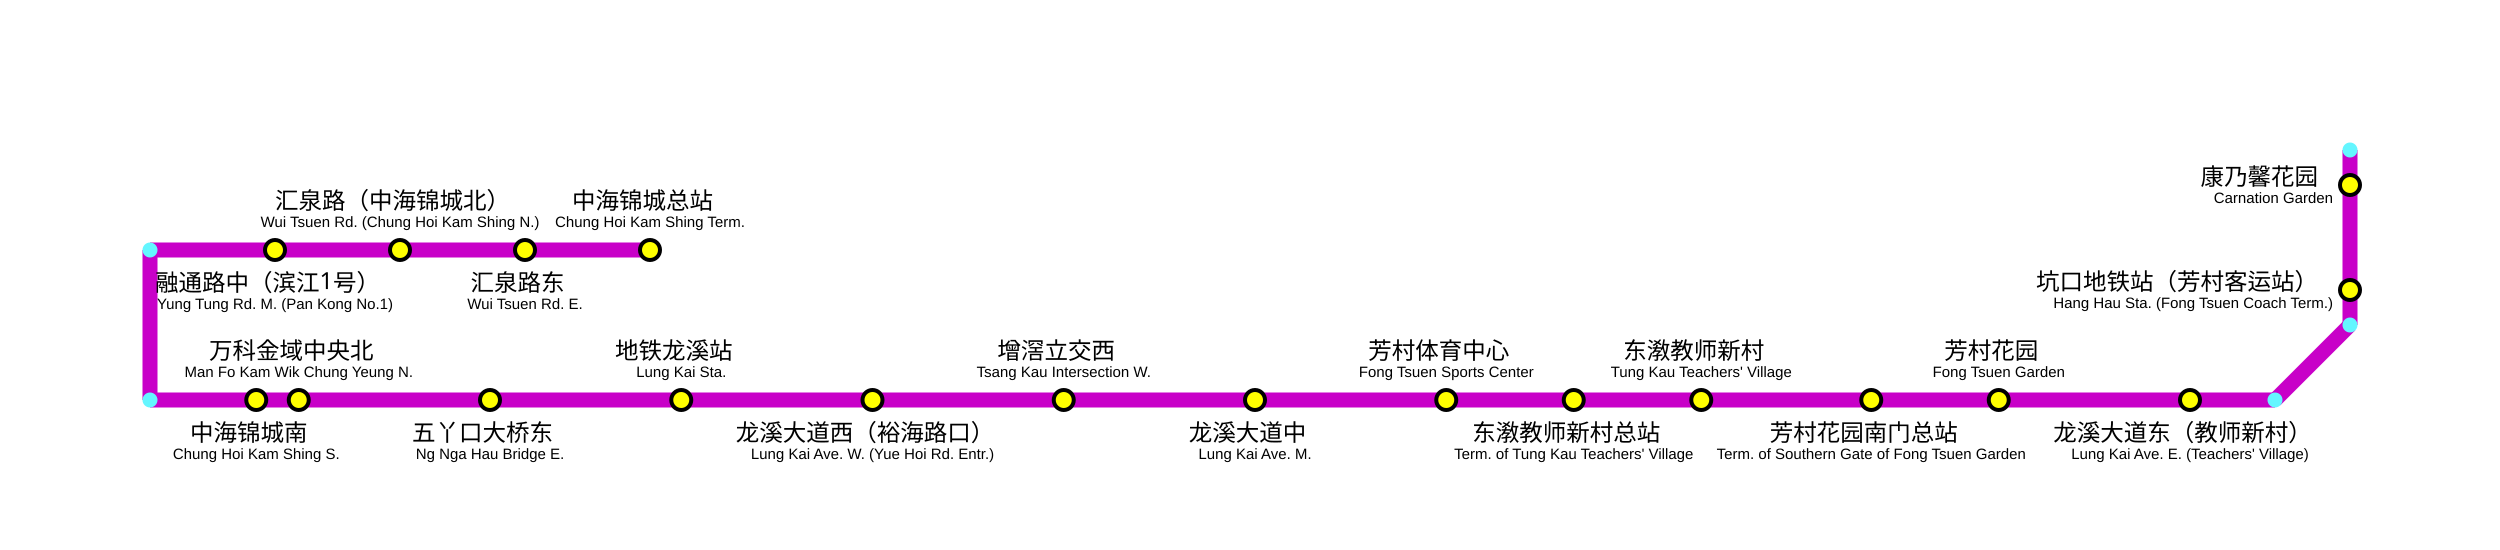
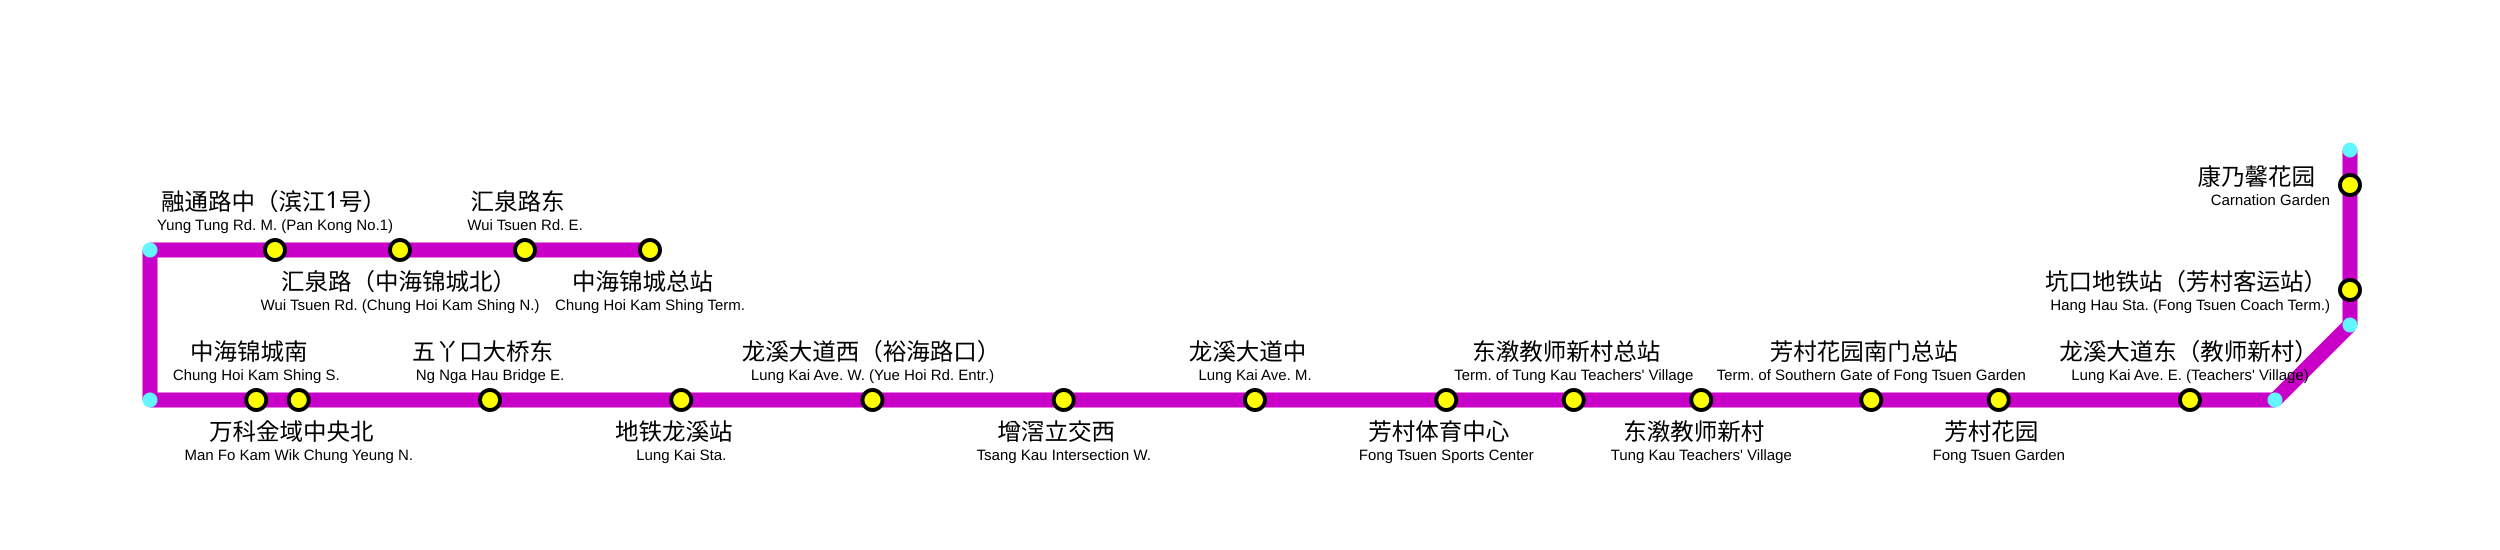
- <svg xmlns="http://www.w3.org/2000/svg" baseProfile="full" height="110" version="1.1" width="500">
-   <defs />
-   <line stroke="rgb(200, 0, 200)" stroke-width="3" x1="130.0" x2="30.0" y1="50.0" y2="50.0" />
-   <line stroke="rgb(200, 0, 200)" stroke-width="3" x1="30.0" x2="30.0" y1="50.0" y2="80.0" />
-   <line stroke="rgb(200, 0, 200)" stroke-width="3" x1="30.0" x2="455.0" y1="80.0" y2="80.0" />
-   <line stroke="rgb(200, 0, 200)" stroke-width="3" x1="455.0" x2="470.0" y1="80.0" y2="65.0" />
-   <line stroke="rgb(200, 0, 200)" stroke-width="3" x1="470.0" x2="470.0" y1="65.0" y2="30.0" />
-   <circle cx="130.0" cy="50.0" fill="rgb(100, 246, 255)" r="1.5" stroke="none" />
-   <circle cx="30.0" cy="50.0" fill="rgb(100, 246, 255)" r="1.5" stroke="none" />
-   <circle cx="30.0" cy="80.0" fill="rgb(100, 246, 255)" r="1.5" stroke="none" />
-   <circle cx="455.0" cy="80.0" fill="rgb(100, 246, 255)" r="1.5" stroke="none" />
-   <circle cx="470.0" cy="65.0" fill="rgb(100, 246, 255)" r="1.5" stroke="none" />
-   <circle cx="470.0" cy="30.0" fill="rgb(100, 246, 255)" r="1.5" stroke="none" />
-   <circle cx="130.0" cy="50.0" fill="yellow" r="2" stroke="black" stroke-width="0.8" />
-   <text text-anchor="middle" x="130.0" y="41.8">
-     <tspan dy="0em" fill="black" font-family="SimHei" font-size="4.7" x="130.0">中海锦城总站</tspan>
-     <tspan dy="1.2em" fill="black" font-family="Arial" font-size="3" x="130.0">Chung Hoi Kam Shing Term.</tspan>
+ <svg xmlns="http://www.w3.org/2000/svg" version="1.1" width="500" height="110">
+   <line x1="130" y1="50" x2="30" y2="50" stroke-width="3" style="stroke:#C800C8;" />
+   <line x1="30" y1="50" x2="30" y2="80" stroke-width="3" style="stroke:#C800C8;" />
+   <line x1="30" y1="80" x2="455" y2="80" stroke-width="3" style="stroke:#C800C8;" />
+   <line x1="455" y1="80" x2="470" y2="65" stroke-width="3" style="stroke:#C800C8;" />
+   <line x1="470" y1="65" x2="470" y2="30" stroke-width="3" style="stroke:#C800C8;" />
+   <circle cx="130" cy="50" r="1.5" style="fill:#64F6FF;" />
+   <circle cx="30" cy="50" r="1.5" style="fill:#64F6FF;" />
+   <circle cx="30" cy="80" r="1.5" style="fill:#64F6FF;" />
+   <circle cx="455" cy="80" r="1.5" style="fill:#64F6FF;" />
+   <circle cx="470" cy="65" r="1.5" style="fill:#64F6FF;" />
+   <circle cx="470" cy="30" r="1.5" style="fill:#64F6FF;" />
+   <circle cx="130" cy="50" r="2" stroke-width="0.8" style="fill:yellow;stroke:black;" />
+   <text y="58" text-anchor="middle" style="fill:black;">
+     <tspan x="130" dx="0" font-family="SimHei" font-size="4.7">中海锦城总站</tspan>
+     <tspan x="130" dy="4" font-family="Arial" font-size="3">Chung Hoi Kam Shing Term.</tspan>
  </text>
-   <circle cx="105.0" cy="50.0" fill="yellow" r="2" stroke="black" stroke-width="0.8" />
-   <text text-anchor="middle" x="105.0" y="58.2">
-     <tspan dy="0em" fill="black" font-family="SimHei" font-size="4.7" x="105.0">汇泉路东</tspan>
-     <tspan dy="1.2em" fill="black" font-family="Arial" font-size="3" x="105.0">Wui Tsuen Rd. E.</tspan>
+   <circle cx="105" cy="50" r="2" stroke-width="0.8" style="fill:yellow;stroke:black;" />
+   <text y="42" text-anchor="middle" style="fill:black;">
+     <tspan x="105" dx="0" font-family="SimHei" font-size="4.7">汇泉路东</tspan>
+     <tspan x="105" dy="4" font-family="Arial" font-size="3">Wui Tsuen Rd. E.</tspan>
  </text>
-   <circle cx="80.0" cy="50.0" fill="yellow" r="2" stroke="black" stroke-width="0.8" />
-   <text text-anchor="middle" x="80.0" y="41.8">
-     <tspan dy="0em" fill="black" font-family="SimHei" font-size="4.7" x="80.0">汇泉路（中海锦城北）</tspan>
-     <tspan dy="1.2em" fill="black" font-family="Arial" font-size="3" x="80.0">Wui Tsuen Rd. (Chung Hoi Kam Shing N.)</tspan>
+   <circle cx="80" cy="50" r="2" stroke-width="0.8" style="fill:yellow;stroke:black;" />
+   <text y="58" text-anchor="middle" style="fill:black;">
+     <tspan x="80" dx="1.2" font-family="SimHei" font-size="4.7">汇泉路（中海锦城北）</tspan>
+     <tspan x="80" dy="4" font-family="Arial" font-size="3">Wui Tsuen Rd. (Chung Hoi Kam Shing N.)</tspan>
  </text>
-   <circle cx="55.0" cy="50.0" fill="yellow" r="2" stroke="black" stroke-width="0.8" />
-   <text text-anchor="middle" x="55.0" y="58.2">
-     <tspan dy="0em" fill="black" font-family="SimHei" font-size="4.7" x="55.0">融通路中（滨江1号）</tspan>
-     <tspan dy="1.2em" fill="black" font-family="Arial" font-size="3" x="55.0">Yung Tung Rd. M. (Pan Kong No.1)</tspan>
+   <circle cx="55" cy="50" r="2" stroke-width="0.8" style="fill:yellow;stroke:black;" />
+   <text y="42" text-anchor="middle" style="fill:black;">
+     <tspan x="55" dx="1.2" font-family="SimHei" font-size="4.7">融通路中（滨江1号）</tspan>
+     <tspan x="55" dy="4" font-family="Arial" font-size="3">Yung Tung Rd. M. (Pan Kong No.1)</tspan>
  </text>
-   <circle cx="51.25" cy="80.0" fill="yellow" r="2" stroke="black" stroke-width="0.8" />
-   <text text-anchor="middle" x="51.25" y="88.2">
-     <tspan dy="0em" fill="black" font-family="SimHei" font-size="4.7" x="51.25">中海锦城南</tspan>
-     <tspan dy="1.2em" fill="black" font-family="Arial" font-size="3" x="51.25">Chung Hoi Kam Shing S.</tspan>
+   <circle cx="51.25" cy="80" r="2" stroke-width="0.8" style="fill:yellow;stroke:black;" />
+   <text y="72" text-anchor="middle" style="fill:black;">
+     <tspan x="51.25" dx="0" font-family="SimHei" font-size="4.7">中海锦城南</tspan>
+     <tspan x="51.25" dy="4" font-family="Arial" font-size="3">Chung Hoi Kam Shing S.</tspan>
  </text>
-   <circle cx="59.75" cy="80.0" fill="yellow" r="2" stroke="black" stroke-width="0.8" />
-   <text text-anchor="middle" x="59.75" y="71.8">
-     <tspan dy="0em" fill="black" font-family="SimHei" font-size="4.7" x="59.75">万科金域中央北</tspan>
-     <tspan dy="1.2em" fill="black" font-family="Arial" font-size="3" x="59.75">Man Fo Kam Wik Chung Yeung N.</tspan>
+   <circle cx="59.75" cy="80" r="2" stroke-width="0.8" style="fill:yellow;stroke:black;" />
+   <text y="88" text-anchor="middle" style="fill:black;">
+     <tspan x="59.75" dx="0" font-family="SimHei" font-size="4.7">万科金域中央北</tspan>
+     <tspan x="59.75" dy="4" font-family="Arial" font-size="3">Man Fo Kam Wik Chung Yeung N.</tspan>
  </text>
-   <circle cx="98.0" cy="80.0" fill="yellow" r="2" stroke="black" stroke-width="0.8" />
-   <text text-anchor="middle" x="98.0" y="88.2">
-     <tspan dy="0em" fill="black" font-family="SimHei" font-size="4.7" x="98.0">五丫口大桥东</tspan>
-     <tspan dy="1.2em" fill="black" font-family="Arial" font-size="3" x="98.0">Ng Nga Hau Bridge E.</tspan>
+   <circle cx="98" cy="80" r="2" stroke-width="0.8" style="fill:yellow;stroke:black;" />
+   <text y="72" text-anchor="middle" style="fill:black;">
+     <tspan x="98" dx="0" font-family="SimHei" font-size="4.7">五丫口大桥东</tspan>
+     <tspan x="98" dy="4" font-family="Arial" font-size="3">Ng Nga Hau Bridge E.</tspan>
  </text>
-   <circle cx="136.25" cy="80.0" fill="yellow" r="2" stroke="black" stroke-width="0.8" />
-   <text text-anchor="middle" x="136.25" y="71.8">
-     <tspan dy="0em" fill="black" font-family="SimHei" font-size="4.7" x="136.25">地铁龙溪站</tspan>
-     <tspan dy="1.2em" fill="black" font-family="Arial" font-size="3" x="136.25">Lung Kai Sta.</tspan>
+   <circle cx="136.25" cy="80" r="2" stroke-width="0.8" style="fill:yellow;stroke:black;" />
+   <text y="88" text-anchor="middle" style="fill:black;">
+     <tspan x="136.25" dx="0" font-family="SimHei" font-size="4.7">地铁龙溪站</tspan>
+     <tspan x="136.25" dy="4" font-family="Arial" font-size="3">Lung Kai Sta.</tspan>
  </text>
-   <circle cx="174.5" cy="80.0" fill="yellow" r="2" stroke="black" stroke-width="0.8" />
-   <text text-anchor="middle" x="174.5" y="88.2">
-     <tspan dy="0em" fill="black" font-family="SimHei" font-size="4.7" x="174.5">龙溪大道西（裕海路口）</tspan>
-     <tspan dy="1.2em" fill="black" font-family="Arial" font-size="3" x="174.5">Lung Kai Ave. W. (Yue Hoi Rd. Entr.)</tspan>
+   <circle cx="174.5" cy="80" r="2" stroke-width="0.8" style="fill:yellow;stroke:black;" />
+   <text y="72" text-anchor="middle" style="fill:black;">
+     <tspan x="174.5" dx="1.2" font-family="SimHei" font-size="4.7">龙溪大道西（裕海路口）</tspan>
+     <tspan x="174.5" dy="4" font-family="Arial" font-size="3">Lung Kai Ave. W. (Yue Hoi Rd. Entr.)</tspan>
  </text>
-   <circle cx="212.75" cy="80.0" fill="yellow" r="2" stroke="black" stroke-width="0.8" />
-   <text text-anchor="middle" x="212.75" y="71.8">
-     <tspan dy="0em" fill="black" font-family="SimHei" font-size="4.7" x="212.75">增滘立交西</tspan>
-     <tspan dy="1.2em" fill="black" font-family="Arial" font-size="3" x="212.75">Tsang Kau Intersection W.</tspan>
+   <circle cx="212.75" cy="80" r="2" stroke-width="0.8" style="fill:yellow;stroke:black;" />
+   <text y="88" text-anchor="middle" style="fill:black;">
+     <tspan x="212.75" dx="0" font-family="SimHei" font-size="4.7">增滘立交西</tspan>
+     <tspan x="212.75" dy="4" font-family="Arial" font-size="3">Tsang Kau Intersection W.</tspan>
  </text>
-   <circle cx="251.0" cy="80.0" fill="yellow" r="2" stroke="black" stroke-width="0.8" />
-   <text text-anchor="middle" x="251.0" y="88.2">
-     <tspan dy="0em" fill="black" font-family="SimHei" font-size="4.7" x="251.0">龙溪大道中</tspan>
-     <tspan dy="1.2em" fill="black" font-family="Arial" font-size="3" x="251.0">Lung Kai Ave. M.</tspan>
+   <circle cx="251" cy="80" r="2" stroke-width="0.8" style="fill:yellow;stroke:black;" />
+   <text y="72" text-anchor="middle" style="fill:black;">
+     <tspan x="251" dx="0" font-family="SimHei" font-size="4.7">龙溪大道中</tspan>
+     <tspan x="251" dy="4" font-family="Arial" font-size="3">Lung Kai Ave. M.</tspan>
  </text>
-   <circle cx="289.25" cy="80.0" fill="yellow" r="2" stroke="black" stroke-width="0.8" />
-   <text text-anchor="middle" x="289.25" y="71.8">
-     <tspan dy="0em" fill="black" font-family="SimHei" font-size="4.7" x="289.25">芳村体育中心</tspan>
-     <tspan dy="1.2em" fill="black" font-family="Arial" font-size="3" x="289.25">Fong Tsuen Sports Center</tspan>
+   <circle cx="289.25" cy="80" r="2" stroke-width="0.8" style="fill:yellow;stroke:black;" />
+   <text y="88" text-anchor="middle" style="fill:black;">
+     <tspan x="289.25" dx="0" font-family="SimHei" font-size="4.7">芳村体育中心</tspan>
+     <tspan x="289.25" dy="4" font-family="Arial" font-size="3">Fong Tsuen Sports Center</tspan>
  </text>
-   <circle cx="314.75" cy="80.0" fill="yellow" r="2" stroke="black" stroke-width="0.8" />
-   <text text-anchor="middle" x="314.75" y="88.2">
-     <tspan dy="0em" fill="black" font-family="SimHei" font-size="4.7" x="314.75">东漖教师新村总站</tspan>
-     <tspan dy="1.2em" fill="black" font-family="Arial" font-size="3" x="314.75">Term. of Tung Kau Teachers' Village</tspan>
+   <circle cx="314.75" cy="80" r="2" stroke-width="0.8" style="fill:yellow;stroke:black;" />
+   <text y="72" text-anchor="middle" style="fill:black;">
+     <tspan x="314.75" dx="0" font-family="SimHei" font-size="4.7">东漖教师新村总站</tspan>
+     <tspan x="314.75" dy="4" font-family="Arial" font-size="3">Term. of Tung Kau Teachers' Village</tspan>
  </text>
-   <circle cx="340.25" cy="80.0" fill="yellow" r="2" stroke="black" stroke-width="0.8" />
-   <text text-anchor="middle" x="340.25" y="71.8">
-     <tspan dy="0em" fill="black" font-family="SimHei" font-size="4.7" x="340.25">东漖教师新村</tspan>
-     <tspan dy="1.2em" fill="black" font-family="Arial" font-size="3" x="340.25">Tung Kau Teachers' Village</tspan>
+   <circle cx="340.25" cy="80" r="2" stroke-width="0.8" style="fill:yellow;stroke:black;" />
+   <text y="88" text-anchor="middle" style="fill:black;">
+     <tspan x="340.25" dx="0" font-family="SimHei" font-size="4.7">东漖教师新村</tspan>
+     <tspan x="340.25" dy="4" font-family="Arial" font-size="3">Tung Kau Teachers' Village</tspan>
  </text>
-   <circle cx="374.25" cy="80.0" fill="yellow" r="2" stroke="black" stroke-width="0.8" />
-   <text text-anchor="middle" x="374.25" y="88.2">
-     <tspan dy="0em" fill="black" font-family="SimHei" font-size="4.7" x="374.25">芳村花园南门总站</tspan>
-     <tspan dy="1.2em" fill="black" font-family="Arial" font-size="3" x="374.25">Term. of Southern Gate of Fong Tsuen Garden</tspan>
+   <circle cx="374.25" cy="80" r="2" stroke-width="0.8" style="fill:yellow;stroke:black;" />
+   <text y="72" text-anchor="middle" style="fill:black;">
+     <tspan x="374.25" dx="0" font-family="SimHei" font-size="4.7">芳村花园南门总站</tspan>
+     <tspan x="374.25" dy="4" font-family="Arial" font-size="3">Term. of Southern Gate of Fong Tsuen Garden</tspan>
  </text>
-   <circle cx="399.75" cy="80.0" fill="yellow" r="2" stroke="black" stroke-width="0.8" />
-   <text text-anchor="middle" x="399.75" y="71.8">
-     <tspan dy="0em" fill="black" font-family="SimHei" font-size="4.7" x="399.75">芳村花园</tspan>
-     <tspan dy="1.2em" fill="black" font-family="Arial" font-size="3" x="399.75">Fong Tsuen Garden</tspan>
+   <circle cx="399.75" cy="80" r="2" stroke-width="0.8" style="fill:yellow;stroke:black;" />
+   <text y="88" text-anchor="middle" style="fill:black;">
+     <tspan x="399.75" dx="0" font-family="SimHei" font-size="4.7">芳村花园</tspan>
+     <tspan x="399.75" dy="4" font-family="Arial" font-size="3">Fong Tsuen Garden</tspan>
  </text>
-   <circle cx="438.0" cy="80.0" fill="yellow" r="2" stroke="black" stroke-width="0.8" />
-   <text text-anchor="middle" x="438.0" y="88.2">
-     <tspan dy="0em" fill="black" font-family="SimHei" font-size="4.7" x="438.0">龙溪大道东（教师新村）</tspan>
-     <tspan dy="1.2em" fill="black" font-family="Arial" font-size="3" x="438.0">Lung Kai Ave. E. (Teachers' Village)</tspan>
+   <circle cx="438" cy="80" r="2" stroke-width="0.8" style="fill:yellow;stroke:black;" />
+   <text y="72" text-anchor="middle" style="fill:black;">
+     <tspan x="438" dx="1.2" font-family="SimHei" font-size="4.7">龙溪大道东（教师新村）</tspan>
+     <tspan x="438" dy="4" font-family="Arial" font-size="3">Lung Kai Ave. E. (Teachers' Village)</tspan>
  </text>
-   <circle cx="470.0" cy="58.0" fill="yellow" r="2" stroke="black" stroke-width="0.8" />
-   <text text-anchor="end" x="466.6" y="58.0">
-     <tspan dy="0em" fill="black" font-family="SimHei" font-size="4.7" x="466.6">坑口地铁站（芳村客运站）</tspan>
-     <tspan dy="1.2em" fill="black" font-family="Arial" font-size="3" x="466.6">Hang Hau Sta. (Fong Tsuen Coach Term.)</tspan>
+   <circle cx="470" cy="58" r="2" stroke-width="0.8" style="fill:yellow;stroke:black;" />
+   <text y="58" text-anchor="end" style="fill:black;">
+     <tspan x="466" dx="2.4" font-family="SimHei" font-size="4.7">坑口地铁站（芳村客运站）</tspan>
+     <tspan x="466" dy="4" font-family="Arial" font-size="3">Hang Hau Sta. (Fong Tsuen Coach Term.)</tspan>
  </text>
-   <circle cx="470.0" cy="37.0" fill="yellow" r="2" stroke="black" stroke-width="0.8" />
-   <text text-anchor="end" x="466.6" y="37.0">
-     <tspan dy="0em" fill="black" font-family="SimHei" font-size="4.7" x="466.6">康乃馨花园</tspan>
-     <tspan dy="1.2em" fill="black" font-family="Arial" font-size="3" x="466.6">Carnation Garden</tspan>
+   <circle cx="470" cy="37" r="2" stroke-width="0.8" style="fill:yellow;stroke:black;" />
+   <text y="37" text-anchor="end" style="fill:black;">
+     <tspan x="466" dx="0" font-family="SimHei" font-size="4.7">康乃馨花园</tspan>
+     <tspan x="466" dy="4" font-family="Arial" font-size="3">Carnation Garden</tspan>
  </text>
</svg>
